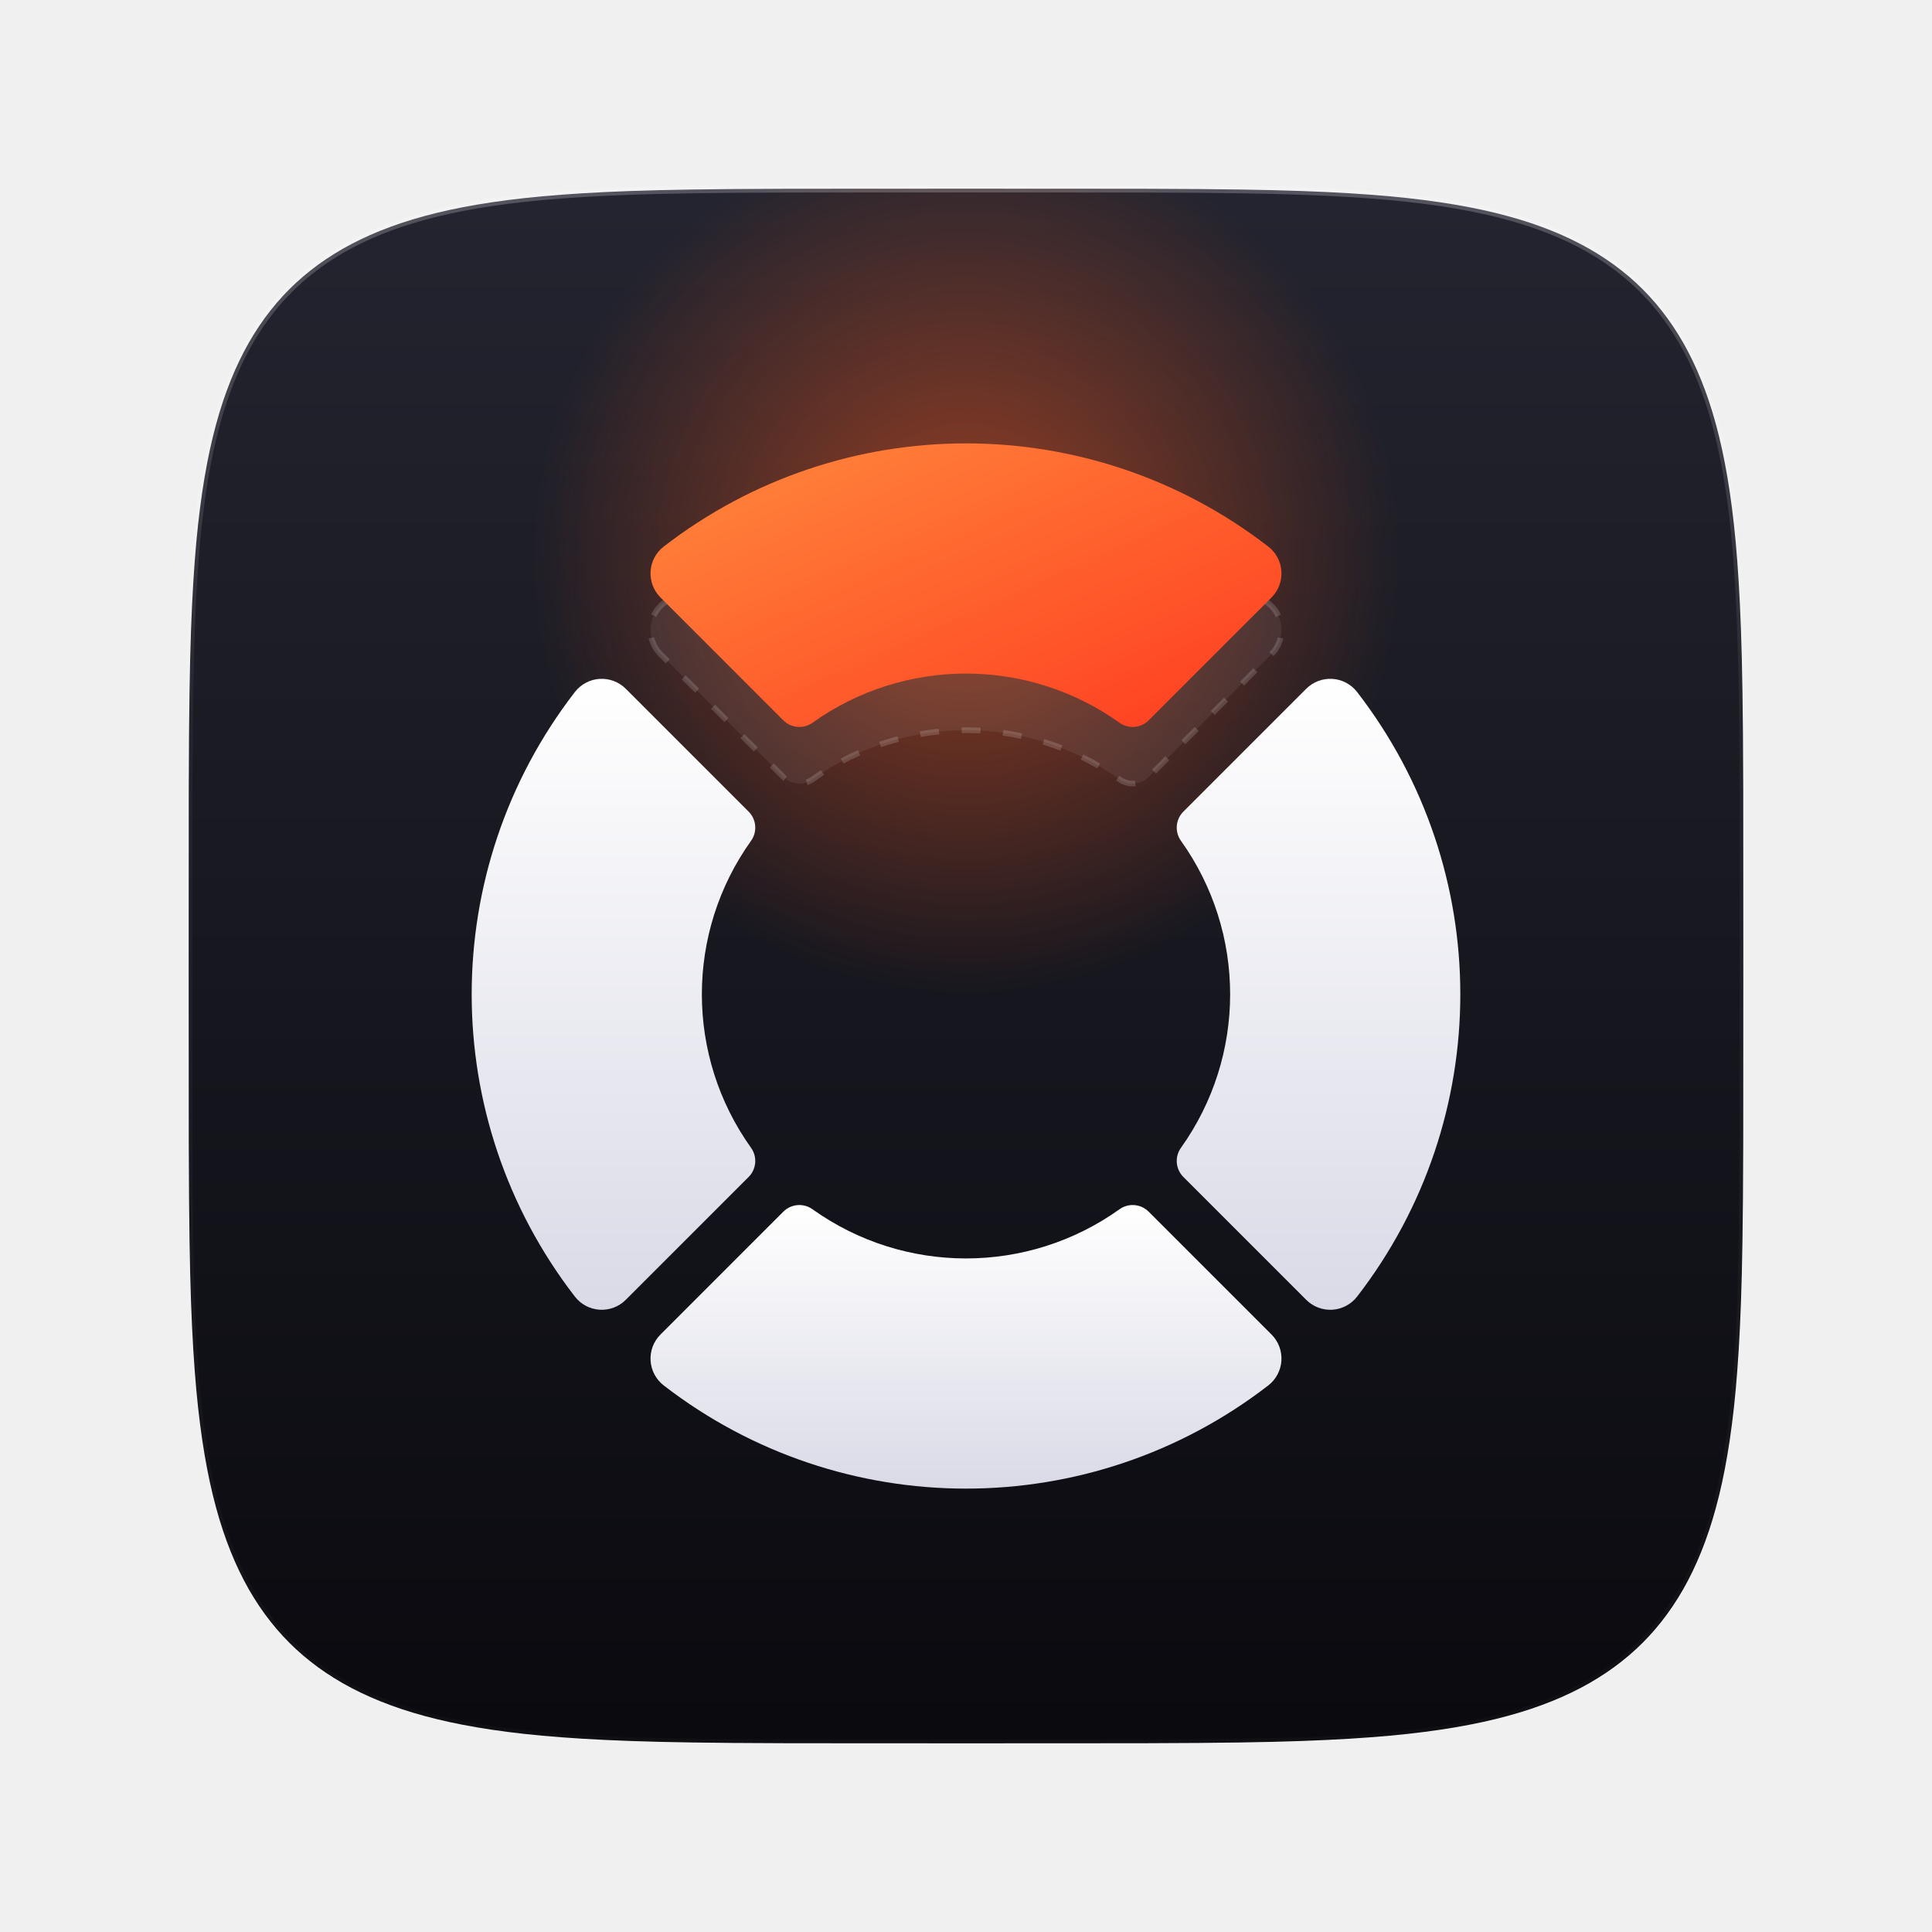
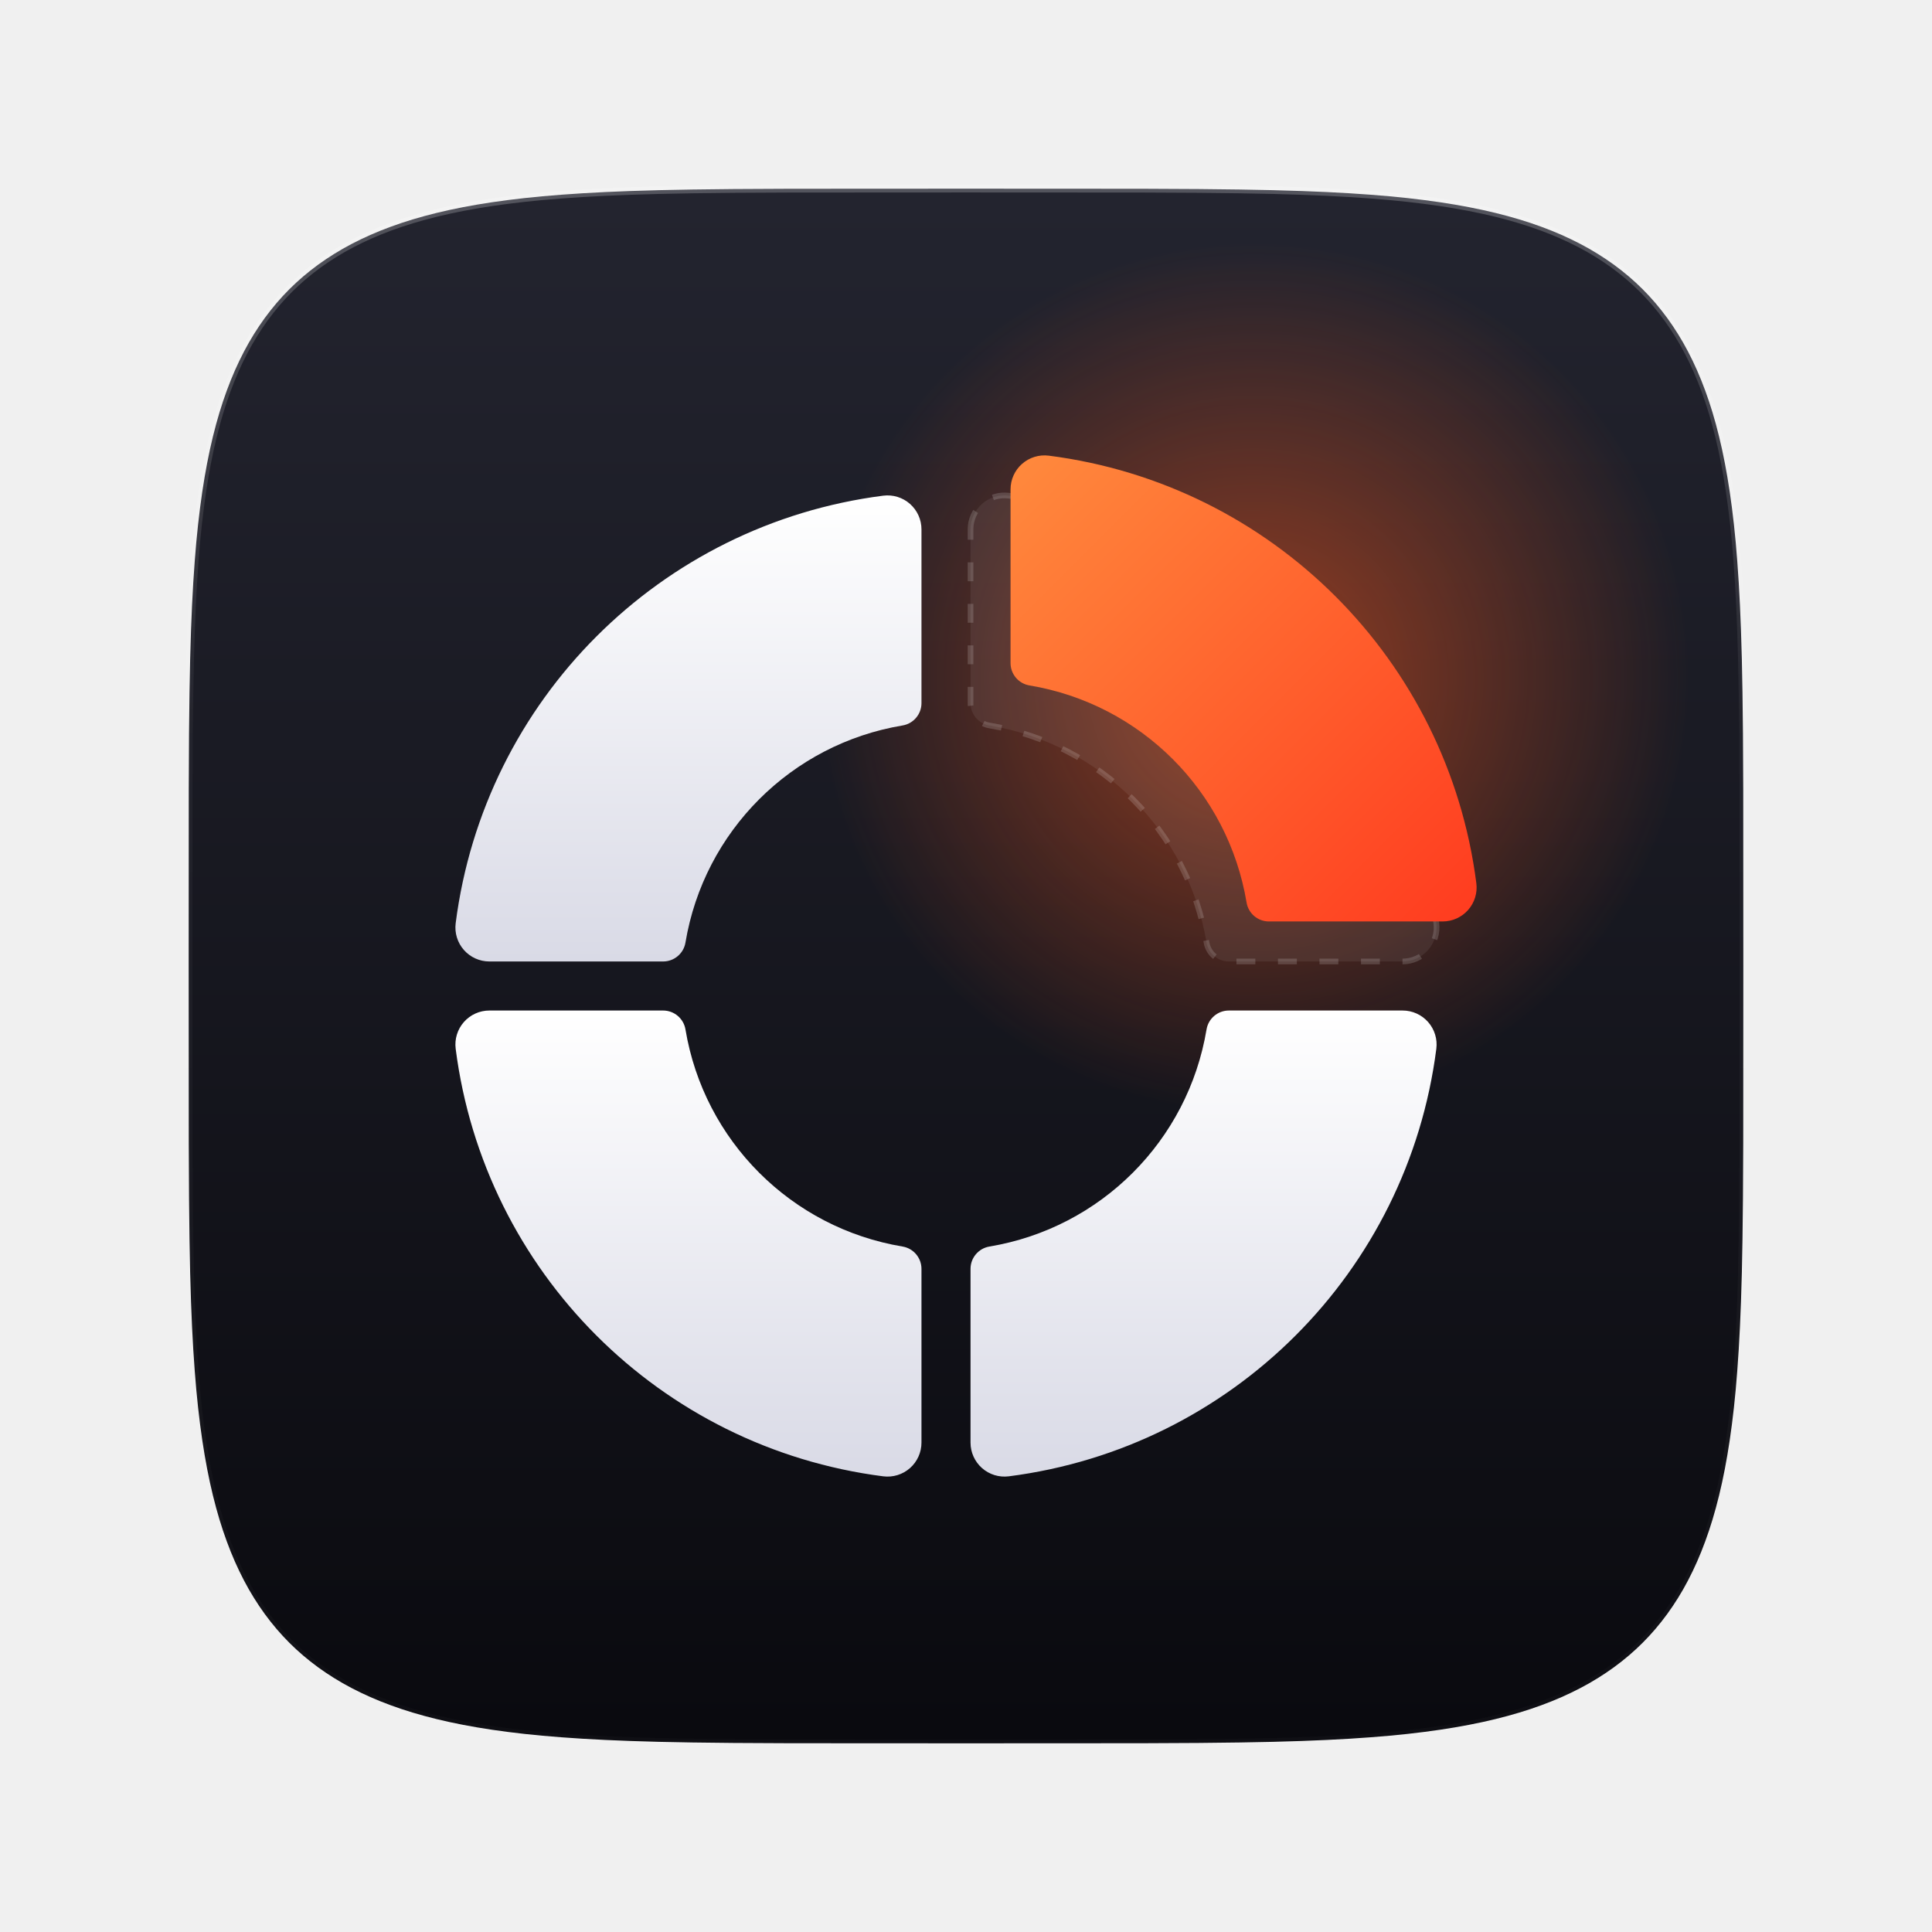
<svg xmlns="http://www.w3.org/2000/svg" width="1024" height="1024" viewBox="0 0 1024 1024">
  <defs>
    <linearGradient id="ink" x1="0" y1="0" x2="0" y2="1">
      <stop offset="0" stop-color="#23242F" />
      <stop offset="1" stop-color="#0A0A0F" />
    </linearGradient>
    <linearGradient id="paper" x1="0" y1="0" x2="0" y2="1">
      <stop offset="0" stop-color="#FFFFFF" />
      <stop offset="1" stop-color="#D9DAE6" />
    </linearGradient>
    <linearGradient id="orange" x1="0" y1="0" x2="1" y2="1">
      <stop offset="0" stop-color="#FF8A3D" />
      <stop offset="1" stop-color="#FF3B1F" />
    </linearGradient>
    <radialGradient id="glow" cx="0.5" cy="0.5" r="0.5">
      <stop offset="0" stop-color="#FF5A1F" stop-opacity="0.55" />
      <stop offset="1" stop-color="#FF5A1F" stop-opacity="0" />
    </radialGradient>
    <linearGradient id="rim" x1="0" y1="0" x2="0" y2="1">
      <stop offset="0" stop-color="#FFFFFF" stop-opacity="0.22" />
      <stop offset="0.35" stop-color="#FFFFFF" stop-opacity="0.04" />
      <stop offset="1" stop-color="#FFFFFF" stop-opacity="0.02" />
    </linearGradient>
  </defs>
  <clipPath id="body">
    <path d="M 924.00 512.00 L 923.95 605.51 L 923.80 635.37 L 923.55 657.07 L 923.21 674.71 L 922.76 689.84 L 922.21 703.21 L 921.56 715.26 L 920.81 726.28 L 919.97 736.47 L 919.02 745.95 L 917.96 754.84 L 916.81 763.20 L 915.55 771.12 L 914.19 778.62 L 912.73 785.76 L 911.16 792.56 L 909.48 799.07 L 907.70 805.29 L 905.81 811.25 L 903.80 816.97 L 901.69 822.46 L 899.47 827.73 L 897.13 832.80 L 894.68 837.68 L 892.11 842.38 L 889.42 846.89 L 886.61 851.24 L 883.68 855.43 L 880.62 859.46 L 877.44 863.34 L 874.12 867.08 L 870.67 870.67 L 867.08 874.12 L 863.34 877.44 L 859.46 880.62 L 855.43 883.68 L 851.24 886.61 L 846.89 889.42 L 842.38 892.11 L 837.68 894.68 L 832.80 897.13 L 827.73 899.47 L 822.46 901.69 L 816.97 903.80 L 811.25 905.81 L 805.29 907.70 L 799.07 909.48 L 792.56 911.16 L 785.76 912.73 L 778.62 914.19 L 771.12 915.55 L 763.20 916.81 L 754.84 917.96 L 745.95 919.02 L 736.47 919.97 L 726.28 920.81 L 715.26 921.56 L 703.21 922.21 L 689.84 922.76 L 674.71 923.21 L 657.07 923.55 L 635.37 923.80 L 605.51 923.95 L 512.00 924.00 L 418.49 923.95 L 388.63 923.80 L 366.93 923.55 L 349.29 923.21 L 334.16 922.76 L 320.79 922.21 L 308.74 921.56 L 297.72 920.81 L 287.53 919.97 L 278.05 919.02 L 269.16 917.96 L 260.80 916.81 L 252.88 915.55 L 245.38 914.19 L 238.24 912.73 L 231.44 911.16 L 224.93 909.48 L 218.71 907.70 L 212.75 905.81 L 207.03 903.80 L 201.54 901.69 L 196.27 899.47 L 191.20 897.13 L 186.32 894.68 L 181.62 892.11 L 177.11 889.42 L 172.76 886.61 L 168.57 883.68 L 164.54 880.62 L 160.66 877.44 L 156.92 874.12 L 153.33 870.67 L 149.88 867.08 L 146.56 863.34 L 143.38 859.46 L 140.32 855.43 L 137.39 851.24 L 134.58 846.89 L 131.89 842.38 L 129.32 837.68 L 126.87 832.80 L 124.53 827.73 L 122.31 822.46 L 120.20 816.97 L 118.19 811.25 L 116.30 805.29 L 114.52 799.07 L 112.84 792.56 L 111.27 785.76 L 109.81 778.62 L 108.45 771.12 L 107.19 763.20 L 106.04 754.84 L 104.98 745.95 L 104.03 736.47 L 103.19 726.28 L 102.44 715.26 L 101.79 703.21 L 101.24 689.84 L 100.79 674.71 L 100.45 657.07 L 100.20 635.37 L 100.05 605.51 L 100.00 512.00 L 100.05 418.49 L 100.20 388.63 L 100.45 366.93 L 100.79 349.29 L 101.24 334.16 L 101.79 320.79 L 102.44 308.74 L 103.19 297.72 L 104.03 287.53 L 104.98 278.05 L 106.04 269.16 L 107.19 260.80 L 108.45 252.88 L 109.81 245.38 L 111.27 238.24 L 112.84 231.44 L 114.52 224.93 L 116.30 218.71 L 118.19 212.75 L 120.20 207.03 L 122.31 201.54 L 124.53 196.27 L 126.87 191.20 L 129.32 186.32 L 131.89 181.62 L 134.58 177.11 L 137.39 172.76 L 140.32 168.57 L 143.38 164.54 L 146.56 160.66 L 149.88 156.92 L 153.33 153.33 L 156.92 149.88 L 160.66 146.56 L 164.54 143.38 L 168.57 140.32 L 172.76 137.39 L 177.11 134.58 L 181.62 131.89 L 186.32 129.32 L 191.20 126.87 L 196.27 124.53 L 201.54 122.31 L 207.03 120.20 L 212.75 118.19 L 218.71 116.30 L 224.93 114.52 L 231.44 112.84 L 238.24 111.27 L 245.38 109.81 L 252.88 108.45 L 260.80 107.19 L 269.16 106.04 L 278.05 104.98 L 287.53 104.03 L 297.72 103.19 L 308.74 102.44 L 320.79 101.79 L 334.16 101.24 L 349.29 100.79 L 366.93 100.45 L 388.63 100.20 L 418.49 100.05 L 512.00 100.00 L 605.51 100.05 L 635.37 100.20 L 657.07 100.45 L 674.71 100.79 L 689.84 101.24 L 703.21 101.79 L 715.26 102.44 L 726.28 103.19 L 736.47 104.03 L 745.95 104.98 L 754.84 106.04 L 763.20 107.19 L 771.12 108.45 L 778.62 109.81 L 785.76 111.27 L 792.56 112.84 L 799.07 114.52 L 805.29 116.30 L 811.25 118.19 L 816.97 120.20 L 822.46 122.31 L 827.73 124.53 L 832.80 126.87 L 837.68 129.32 L 842.38 131.89 L 846.89 134.58 L 851.24 137.39 L 855.43 140.32 L 859.46 143.38 L 863.34 146.56 L 867.08 149.88 L 870.67 153.33 L 874.12 156.92 L 877.44 160.66 L 880.62 164.54 L 883.68 168.57 L 886.61 172.76 L 889.42 177.11 L 892.11 181.62 L 894.68 186.32 L 897.13 191.20 L 899.47 196.27 L 901.69 201.54 L 903.80 207.03 L 905.81 212.75 L 907.70 218.71 L 909.48 224.93 L 911.16 231.44 L 912.73 238.24 L 914.19 245.38 L 915.55 252.88 L 916.81 260.80 L 917.96 269.16 L 919.02 278.05 L 919.97 287.53 L 920.81 297.72 L 921.56 308.74 L 922.21 320.79 L 922.76 334.16 L 923.21 349.29 L 923.55 366.93 L 923.80 388.63 L 923.95 418.49 Z" />
  </clipPath>
  <path d="M 924.00 512.00 L 923.95 605.51 L 923.80 635.37 L 923.55 657.07 L 923.21 674.71 L 922.76 689.84 L 922.21 703.21 L 921.56 715.26 L 920.81 726.28 L 919.97 736.47 L 919.02 745.95 L 917.96 754.84 L 916.81 763.20 L 915.55 771.12 L 914.19 778.62 L 912.73 785.76 L 911.16 792.56 L 909.48 799.07 L 907.70 805.29 L 905.81 811.25 L 903.80 816.97 L 901.69 822.46 L 899.47 827.73 L 897.13 832.80 L 894.68 837.68 L 892.11 842.38 L 889.42 846.89 L 886.61 851.24 L 883.68 855.43 L 880.62 859.46 L 877.44 863.34 L 874.12 867.08 L 870.67 870.67 L 867.08 874.12 L 863.34 877.44 L 859.46 880.62 L 855.43 883.68 L 851.24 886.61 L 846.89 889.42 L 842.38 892.11 L 837.68 894.68 L 832.80 897.13 L 827.73 899.47 L 822.46 901.69 L 816.97 903.80 L 811.25 905.81 L 805.29 907.70 L 799.07 909.48 L 792.56 911.16 L 785.76 912.73 L 778.62 914.19 L 771.12 915.55 L 763.20 916.81 L 754.84 917.96 L 745.95 919.02 L 736.47 919.97 L 726.28 920.81 L 715.26 921.56 L 703.21 922.21 L 689.84 922.76 L 674.71 923.21 L 657.07 923.55 L 635.37 923.80 L 605.51 923.95 L 512.00 924.00 L 418.49 923.95 L 388.63 923.80 L 366.93 923.55 L 349.29 923.21 L 334.16 922.76 L 320.79 922.21 L 308.74 921.56 L 297.72 920.81 L 287.53 919.97 L 278.05 919.02 L 269.16 917.96 L 260.80 916.81 L 252.88 915.55 L 245.38 914.19 L 238.24 912.73 L 231.44 911.16 L 224.93 909.48 L 218.71 907.70 L 212.75 905.81 L 207.03 903.80 L 201.54 901.69 L 196.27 899.47 L 191.20 897.13 L 186.32 894.68 L 181.62 892.11 L 177.11 889.42 L 172.76 886.61 L 168.57 883.68 L 164.54 880.62 L 160.66 877.44 L 156.92 874.12 L 153.33 870.67 L 149.88 867.08 L 146.56 863.34 L 143.38 859.46 L 140.32 855.43 L 137.39 851.24 L 134.58 846.89 L 131.89 842.38 L 129.32 837.68 L 126.87 832.80 L 124.53 827.73 L 122.31 822.46 L 120.20 816.97 L 118.19 811.25 L 116.30 805.29 L 114.52 799.07 L 112.84 792.56 L 111.27 785.76 L 109.81 778.62 L 108.45 771.12 L 107.19 763.20 L 106.04 754.84 L 104.98 745.95 L 104.03 736.47 L 103.19 726.28 L 102.44 715.26 L 101.79 703.21 L 101.24 689.84 L 100.79 674.71 L 100.45 657.07 L 100.20 635.37 L 100.05 605.51 L 100.00 512.00 L 100.05 418.49 L 100.20 388.63 L 100.45 366.93 L 100.79 349.29 L 101.24 334.16 L 101.79 320.79 L 102.44 308.74 L 103.19 297.72 L 104.03 287.53 L 104.98 278.05 L 106.04 269.16 L 107.19 260.80 L 108.45 252.88 L 109.81 245.38 L 111.27 238.24 L 112.84 231.44 L 114.52 224.93 L 116.30 218.71 L 118.19 212.75 L 120.20 207.03 L 122.31 201.54 L 124.53 196.27 L 126.87 191.20 L 129.32 186.32 L 131.89 181.62 L 134.58 177.11 L 137.39 172.76 L 140.32 168.57 L 143.38 164.54 L 146.56 160.66 L 149.88 156.92 L 153.33 153.33 L 156.92 149.88 L 160.66 146.56 L 164.54 143.38 L 168.57 140.32 L 172.76 137.39 L 177.11 134.58 L 181.62 131.89 L 186.32 129.32 L 191.20 126.87 L 196.27 124.53 L 201.54 122.31 L 207.03 120.20 L 212.75 118.19 L 218.71 116.30 L 224.93 114.52 L 231.44 112.84 L 238.24 111.27 L 245.38 109.81 L 252.88 108.45 L 260.80 107.19 L 269.16 106.04 L 278.05 104.98 L 287.53 104.03 L 297.72 103.19 L 308.74 102.44 L 320.79 101.79 L 334.16 101.24 L 349.29 100.79 L 366.93 100.45 L 388.63 100.20 L 418.49 100.05 L 512.00 100.00 L 605.51 100.05 L 635.37 100.20 L 657.07 100.45 L 674.71 100.79 L 689.84 101.24 L 703.21 101.79 L 715.26 102.44 L 726.28 103.19 L 736.47 104.03 L 745.95 104.98 L 754.84 106.04 L 763.20 107.19 L 771.12 108.45 L 778.62 109.81 L 785.76 111.27 L 792.56 112.84 L 799.07 114.52 L 805.29 116.30 L 811.25 118.19 L 816.97 120.20 L 822.46 122.31 L 827.73 124.53 L 832.80 126.87 L 837.68 129.32 L 842.38 131.89 L 846.89 134.58 L 851.24 137.39 L 855.43 140.32 L 859.46 143.38 L 863.34 146.56 L 867.08 149.88 L 870.67 153.33 L 874.12 156.92 L 877.44 160.66 L 880.62 164.54 L 883.68 168.57 L 886.61 172.76 L 889.42 177.11 L 892.11 181.62 L 894.68 186.32 L 897.13 191.20 L 899.47 196.27 L 901.69 201.54 L 903.80 207.03 L 905.81 212.75 L 907.70 218.71 L 909.48 224.93 L 911.16 231.44 L 912.73 238.24 L 914.19 245.38 L 915.55 252.88 L 916.81 260.80 L 917.96 269.16 L 919.02 278.05 L 919.97 287.53 L 920.81 297.72 L 921.56 308.74 L 922.21 320.79 L 922.76 334.16 L 923.21 349.29 L 923.55 366.93 L 923.80 388.63 L 923.95 418.49 Z" fill="url(#ink)" />
  <g clip-path="url(#body)">
-     <g transform="translate(0 15.0)">
-       <circle cx="512.0" cy="281.0" r="230" fill="url(#glow)" />
-       <path d="M 350.06 331.67 A 18.0 18.0 0 0 1 351.78 304.70 A 262.0 262.0 0 0 1 672.22 304.70 A 18.0 18.0 0 0 1 673.94 331.67 L 608.82 396.79 A 12.0 12.0 0 0 1 593.36 398.07 A 140.0 140.0 0 0 0 430.64 398.07 A 12.0 12.0 0 0 1 415.18 396.79 Z" fill="#FFFFFF" fill-opacity="0.07" stroke="#FFFFFF" stroke-opacity="0.16" stroke-width="3" stroke-dasharray="10 12" />
-       <path d="M 692.33 350.06 A 18.0 18.0 0 0 1 719.30 351.78 A 262.0 262.0 0 0 1 719.30 672.22 A 18.0 18.0 0 0 1 692.33 673.94 L 627.21 608.82 A 12.0 12.0 0 0 1 625.93 593.36 A 140.0 140.0 0 0 0 625.93 430.64 A 12.0 12.0 0 0 1 627.21 415.18 Z" fill="url(#paper)" />
-       <path d="M 673.94 692.33 A 18.0 18.0 0 0 1 672.22 719.30 A 262.0 262.0 0 0 1 351.78 719.30 A 18.0 18.0 0 0 1 350.06 692.33 L 415.18 627.21 A 12.0 12.0 0 0 1 430.64 625.93 A 140.0 140.0 0 0 0 593.36 625.93 A 12.0 12.0 0 0 1 608.82 627.21 Z" fill="url(#paper)" />
-       <path d="M 331.67 673.94 A 18.0 18.0 0 0 1 304.70 672.22 A 262.0 262.0 0 0 1 304.70 351.78 A 18.0 18.0 0 0 1 331.67 350.06 L 396.79 415.18 A 12.0 12.0 0 0 1 398.07 430.64 A 140.0 140.0 0 0 0 398.07 593.36 A 12.0 12.0 0 0 1 396.79 608.82 Z" fill="url(#paper)" />
-       <path d="M 350.06 301.67 A 18.0 18.0 0 0 1 351.78 274.70 A 262.0 262.0 0 0 1 672.22 274.70 A 18.0 18.0 0 0 1 673.94 301.67 L 608.82 366.79 A 12.0 12.0 0 0 1 593.36 368.07 A 140.0 140.0 0 0 0 430.64 368.07 A 12.0 12.0 0 0 1 415.18 366.79 Z" fill="url(#orange)" />
+     <g transform="translate(-10.6 10.6)">
+       <circle cx="675.3" cy="348.7" r="230" fill="url(#glow)" />
+       <path d="M 525.00 269.98 A 18.0 18.0 0 0 1 545.29 252.12 A 262.0 262.0 0 0 1 771.88 478.71 A 18.0 18.0 0 0 1 754.02 499.00 L 661.93 499.00 A 12.0 12.0 0 0 1 650.09 488.97 A 140.0 140.0 0 0 0 535.03 373.91 A 12.0 12.0 0 0 1 525.00 362.07 Z" fill="#FFFFFF" fill-opacity="0.07" stroke="#FFFFFF" stroke-opacity="0.16" stroke-width="3" stroke-dasharray="10 12" />
+       <path d="M 754.02 525.00 A 18.0 18.0 0 0 1 771.88 545.29 A 262.0 262.0 0 0 1 545.29 771.88 A 18.0 18.0 0 0 1 525.00 754.02 L 525.00 661.93 A 12.0 12.0 0 0 1 535.03 650.09 A 140.0 140.0 0 0 0 650.09 535.03 A 12.0 12.0 0 0 1 661.93 525.00 Z" fill="url(#paper)" />
+       <path d="M 499.00 754.02 A 18.0 18.0 0 0 1 478.71 771.88 A 262.0 262.0 0 0 1 252.12 545.29 A 18.0 18.0 0 0 1 269.98 525.00 L 362.07 525.00 A 12.0 12.0 0 0 1 373.91 535.03 A 140.0 140.0 0 0 0 488.97 650.09 A 12.0 12.0 0 0 1 499.00 661.93 Z" fill="url(#paper)" />
+       <path d="M 269.98 499.00 A 18.0 18.0 0 0 1 252.12 478.71 A 262.0 262.0 0 0 1 478.71 252.12 A 18.0 18.0 0 0 1 499.00 269.98 L 499.00 362.07 A 12.0 12.0 0 0 1 488.97 373.91 A 140.0 140.0 0 0 0 373.91 488.97 A 12.0 12.0 0 0 1 362.07 499.00 Z" fill="url(#paper)" />
+       <path d="M 546.21 248.76 A 18.0 18.0 0 0 1 566.50 230.91 A 262.0 262.0 0 0 1 793.09 457.50 A 18.0 18.0 0 0 1 775.24 477.79 L 683.14 477.79 A 12.0 12.0 0 0 1 671.31 467.76 A 140.0 140.0 0 0 0 556.24 352.69 A 12.0 12.0 0 0 1 546.21 340.86 Z" fill="url(#orange)" />
    </g>
  </g>
  <path d="M 924.00 512.00 L 923.95 605.51 L 923.80 635.37 L 923.55 657.07 L 923.21 674.71 L 922.76 689.84 L 922.21 703.21 L 921.56 715.26 L 920.81 726.28 L 919.97 736.47 L 919.02 745.95 L 917.96 754.84 L 916.81 763.20 L 915.55 771.12 L 914.19 778.62 L 912.73 785.76 L 911.16 792.56 L 909.48 799.07 L 907.70 805.29 L 905.81 811.25 L 903.80 816.97 L 901.69 822.46 L 899.47 827.73 L 897.13 832.80 L 894.68 837.68 L 892.11 842.38 L 889.42 846.89 L 886.61 851.24 L 883.68 855.43 L 880.62 859.46 L 877.44 863.34 L 874.12 867.08 L 870.67 870.67 L 867.08 874.12 L 863.34 877.44 L 859.46 880.62 L 855.43 883.68 L 851.24 886.61 L 846.89 889.42 L 842.38 892.11 L 837.68 894.68 L 832.80 897.13 L 827.73 899.47 L 822.46 901.69 L 816.97 903.80 L 811.25 905.81 L 805.29 907.70 L 799.07 909.48 L 792.56 911.16 L 785.76 912.73 L 778.62 914.19 L 771.12 915.55 L 763.20 916.81 L 754.84 917.96 L 745.95 919.02 L 736.47 919.97 L 726.28 920.81 L 715.26 921.56 L 703.21 922.21 L 689.84 922.76 L 674.71 923.21 L 657.07 923.55 L 635.37 923.80 L 605.51 923.95 L 512.00 924.00 L 418.49 923.95 L 388.63 923.80 L 366.93 923.55 L 349.29 923.21 L 334.16 922.76 L 320.79 922.21 L 308.74 921.56 L 297.72 920.81 L 287.53 919.97 L 278.05 919.02 L 269.16 917.96 L 260.80 916.81 L 252.88 915.55 L 245.38 914.19 L 238.24 912.73 L 231.44 911.16 L 224.93 909.48 L 218.71 907.70 L 212.75 905.81 L 207.03 903.80 L 201.54 901.69 L 196.27 899.47 L 191.20 897.13 L 186.32 894.68 L 181.62 892.11 L 177.11 889.42 L 172.76 886.61 L 168.57 883.68 L 164.54 880.62 L 160.66 877.44 L 156.92 874.12 L 153.33 870.67 L 149.88 867.08 L 146.56 863.34 L 143.38 859.46 L 140.32 855.43 L 137.39 851.24 L 134.58 846.89 L 131.89 842.38 L 129.32 837.68 L 126.87 832.80 L 124.53 827.73 L 122.31 822.46 L 120.20 816.97 L 118.19 811.25 L 116.30 805.29 L 114.52 799.07 L 112.84 792.56 L 111.27 785.76 L 109.81 778.62 L 108.45 771.12 L 107.19 763.20 L 106.04 754.84 L 104.98 745.95 L 104.03 736.47 L 103.19 726.28 L 102.44 715.26 L 101.79 703.21 L 101.24 689.84 L 100.79 674.71 L 100.45 657.07 L 100.20 635.37 L 100.05 605.51 L 100.00 512.00 L 100.05 418.49 L 100.20 388.63 L 100.45 366.93 L 100.79 349.29 L 101.24 334.16 L 101.79 320.79 L 102.44 308.74 L 103.19 297.72 L 104.03 287.53 L 104.98 278.05 L 106.04 269.16 L 107.19 260.80 L 108.45 252.88 L 109.81 245.38 L 111.27 238.24 L 112.84 231.44 L 114.52 224.93 L 116.30 218.71 L 118.19 212.75 L 120.20 207.03 L 122.31 201.54 L 124.53 196.27 L 126.87 191.20 L 129.32 186.32 L 131.89 181.62 L 134.58 177.11 L 137.39 172.76 L 140.32 168.57 L 143.38 164.54 L 146.56 160.66 L 149.88 156.92 L 153.33 153.33 L 156.92 149.88 L 160.66 146.56 L 164.54 143.38 L 168.57 140.32 L 172.76 137.39 L 177.11 134.58 L 181.62 131.89 L 186.32 129.32 L 191.20 126.87 L 196.27 124.53 L 201.54 122.31 L 207.03 120.20 L 212.75 118.19 L 218.71 116.30 L 224.93 114.52 L 231.44 112.84 L 238.24 111.27 L 245.38 109.81 L 252.88 108.45 L 260.80 107.19 L 269.16 106.04 L 278.05 104.98 L 287.53 104.03 L 297.72 103.19 L 308.74 102.44 L 320.79 101.79 L 334.16 101.24 L 349.29 100.79 L 366.93 100.45 L 388.63 100.20 L 418.49 100.05 L 512.00 100.00 L 605.51 100.05 L 635.37 100.20 L 657.07 100.45 L 674.71 100.79 L 689.84 101.24 L 703.21 101.79 L 715.26 102.44 L 726.28 103.19 L 736.47 104.03 L 745.95 104.98 L 754.84 106.04 L 763.20 107.19 L 771.12 108.45 L 778.62 109.81 L 785.76 111.27 L 792.56 112.84 L 799.07 114.52 L 805.29 116.30 L 811.25 118.19 L 816.97 120.20 L 822.46 122.31 L 827.73 124.53 L 832.80 126.87 L 837.68 129.32 L 842.38 131.89 L 846.89 134.58 L 851.24 137.39 L 855.43 140.32 L 859.46 143.38 L 863.34 146.56 L 867.08 149.88 L 870.67 153.33 L 874.12 156.92 L 877.44 160.66 L 880.62 164.54 L 883.68 168.57 L 886.61 172.76 L 889.42 177.11 L 892.11 181.62 L 894.68 186.32 L 897.13 191.20 L 899.47 196.27 L 901.69 201.54 L 903.80 207.03 L 905.81 212.75 L 907.70 218.71 L 909.48 224.93 L 911.16 231.44 L 912.73 238.24 L 914.19 245.38 L 915.55 252.88 L 916.81 260.80 L 917.96 269.16 L 919.02 278.05 L 919.97 287.53 L 920.81 297.72 L 921.56 308.74 L 922.21 320.79 L 922.76 334.16 L 923.21 349.29 L 923.55 366.93 L 923.80 388.63 L 923.95 418.49 Z" fill="none" stroke="url(#rim)" stroke-width="4" />
</svg>
